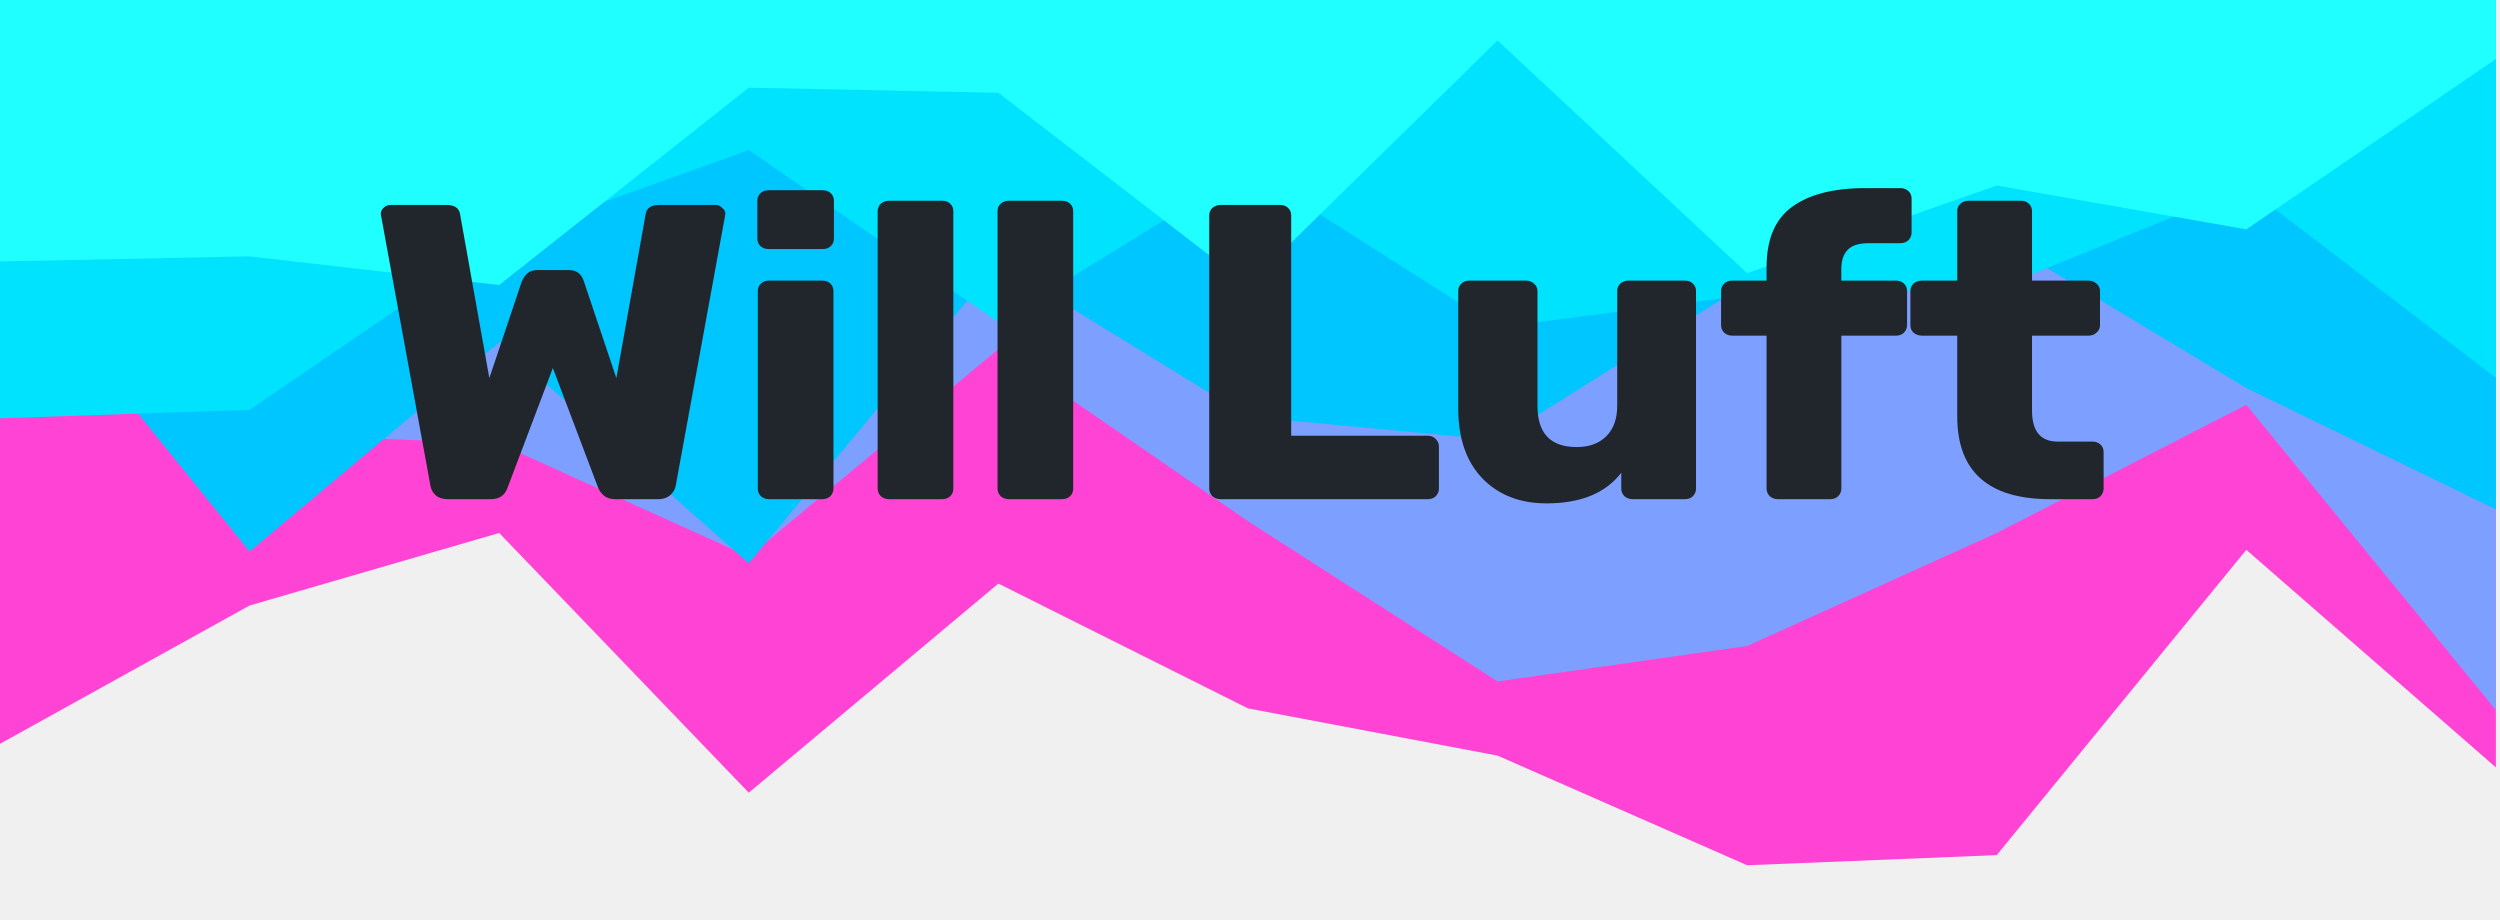
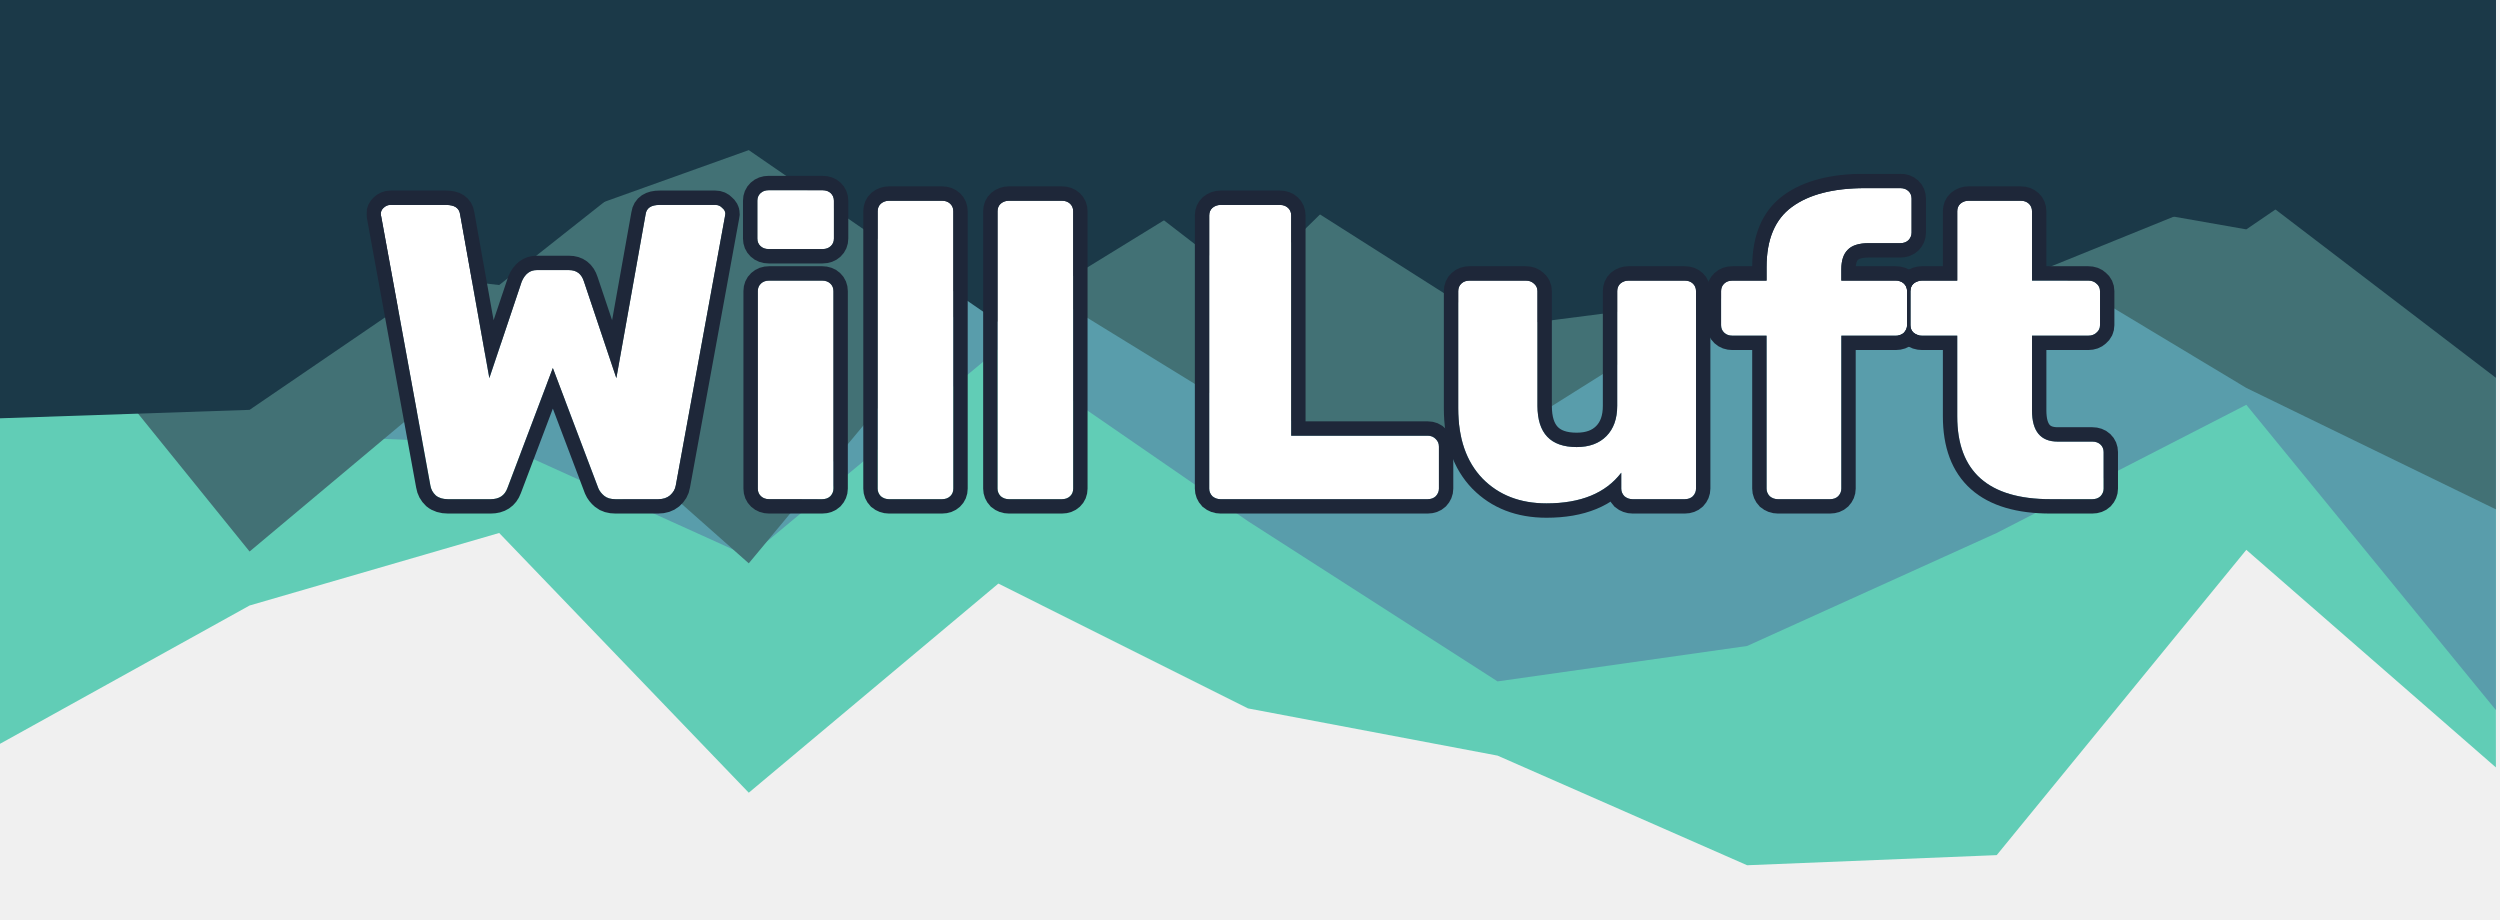
<svg xmlns="http://www.w3.org/2000/svg" width="174" height="64" viewBox="0 0 174 64" fill="none">
-   <g clip-path="url(#clip0)">
-     <path d="M0 51.769L17.371 42.143L34.743 37.095L52.114 55.173L69.486 40.617L86.857 49.304L104.229 52.591L121.6 60.221L138.971 59.517L156.343 38.269L173.714 53.412V0H156.343H138.971H121.6H104.229H86.857H69.486H52.114H34.743H17.371H0V51.769Z" fill="#FF44D5" />
-     <path d="M0 26.882L17.371 30.169L34.743 30.873L52.114 38.739L69.486 24.3L86.857 36.273L104.229 47.425L121.6 44.96L138.971 37.095L156.343 28.174L173.714 49.421V0H156.343H138.971H121.6H104.229H86.857H69.486H52.114H34.743H17.371H0V26.882Z" fill="#7D9FFF" />
-     <path d="M0 16.904L17.371 38.386L34.743 23.83L52.114 39.208L69.486 18.313L86.857 28.995L104.229 30.639L121.6 19.721L138.971 16.552L156.343 27L173.714 35.452V0H156.343H138.971H121.6H104.229H86.857H69.486H52.114H34.743H17.371H0V16.904Z" fill="#00C6FF" />
-     <path d="M0 29.113L17.371 28.526L34.743 16.669L52.114 10.448L69.486 22.422L86.857 11.739L104.229 22.774L121.6 20.543L138.971 20.074L156.343 13.03L173.714 26.295V0H156.343H138.971H121.6H104.229H86.857H69.486H52.114H34.743H17.371H0V29.113Z" fill="#00E3FF" />
-     <path d="M0 18.195L17.371 17.843L34.743 19.839L52.114 6.104L69.486 6.456L86.857 19.839L104.229 2.817L121.6 19.017L138.971 12.913L156.343 15.965L173.714 4.109V0H156.343H138.971H121.6H104.229H86.857H69.486H52.114H34.743H17.371H0V18.195Z" fill="#1FFFFF" />
+   <g clip-path="url(#clip0_29:388)">
+     <path d="M0 51.769L17.371 42.143L34.743 37.095L52.114 55.173L69.486 40.617L86.857 49.304L104.229 52.591L121.6 60.221L138.971 59.517L156.343 38.269L173.714 53.412V0H156.343H138.971H121.6H104.229H86.857H69.486H52.114H34.743H17.371H0V51.769Z" fill="#61CDB6" />
+     <path d="M0 26.882L17.371 30.169L34.743 30.873L52.114 38.739L69.486 24.3L86.857 36.273L104.229 47.425L121.6 44.96L138.971 37.095L156.343 28.174L173.714 49.421V0H156.343H138.971H121.6H104.229H86.857H69.486H52.114H34.743H17.371H0V26.882Z" fill="#599DAB" />
+     <path d="M0 16.904L17.371 38.386L34.743 23.83L52.114 39.208L69.486 18.313L86.857 28.995L104.229 30.639L121.6 19.721L138.971 16.552L156.343 27L173.714 35.452V0H156.343H138.971H121.6H104.229H86.857H69.486H52.114H34.743H17.371H0V16.904Z" fill="#427175" />
+     <path d="M0 29.113L17.371 28.526L34.743 16.669L52.114 10.448L69.486 22.422L86.857 11.739L104.229 22.774L121.6 20.543L138.971 20.074L156.343 13.03L173.714 26.295V0H156.343H138.971H121.6H104.229H86.857H69.486H52.114H34.743H17.371H0V29.113Z" fill="#1B3948" />
+     <path d="M0 18.195L17.371 17.843L34.743 19.839L52.114 6.104L69.486 6.456L86.857 19.839L104.229 2.817L121.6 19.017L138.971 12.913L156.343 15.965L173.714 4.109V0H156.343H138.971H121.6H104.229H86.857H69.486H52.114H34.743H17.371H0V18.195Z" fill="#1B3948" />
  </g>
-   <path d="M31.174 34.743C30.819 34.743 30.537 34.655 30.328 34.48C30.119 34.285 29.994 34.05 29.952 33.777L26.535 15.082C26.514 15.024 26.504 14.955 26.504 14.877C26.504 14.721 26.567 14.585 26.692 14.468C26.838 14.331 26.995 14.263 27.162 14.263H31.049C31.634 14.263 31.958 14.477 32.021 14.906L34.058 26.317L36.315 19.588C36.545 19.061 36.89 18.798 37.35 18.798H39.607C40.129 18.798 40.474 19.061 40.641 19.588L42.898 26.317L44.936 14.906C44.998 14.477 45.322 14.263 45.908 14.263H49.795C49.983 14.263 50.139 14.331 50.265 14.468C50.411 14.585 50.484 14.721 50.484 14.877L50.453 15.082L47.036 33.777C46.994 34.05 46.858 34.285 46.629 34.48C46.42 34.655 46.148 34.743 45.813 34.743H42.836C42.501 34.743 42.24 34.665 42.052 34.509C41.864 34.353 41.728 34.177 41.644 33.982L38.478 25.615L35.312 33.982C35.124 34.489 34.738 34.743 34.153 34.743H31.174Z" fill="#21262C" />
-   <path d="M53.495 17.335C53.265 17.335 53.077 17.267 52.931 17.13C52.785 16.994 52.712 16.818 52.712 16.603V13.97C52.712 13.756 52.785 13.58 52.931 13.444C53.077 13.307 53.265 13.239 53.495 13.239H57.257C57.487 13.239 57.675 13.307 57.821 13.444C57.967 13.58 58.041 13.756 58.041 13.97V16.603C58.041 16.818 57.967 16.994 57.821 17.13C57.675 17.267 57.487 17.335 57.257 17.335H53.495ZM53.527 34.743C53.297 34.743 53.109 34.675 52.962 34.538C52.816 34.401 52.743 34.226 52.743 34.011V20.261C52.743 20.046 52.816 19.87 52.962 19.734C53.109 19.597 53.297 19.529 53.527 19.529H57.225C57.455 19.529 57.644 19.597 57.79 19.734C57.936 19.87 58.009 20.046 58.009 20.261V34.011C58.009 34.206 57.936 34.382 57.79 34.538C57.644 34.675 57.455 34.743 57.225 34.743H53.527Z" fill="#21262C" />
-   <path d="M61.869 34.743C61.66 34.743 61.472 34.675 61.305 34.538C61.158 34.382 61.085 34.206 61.085 34.011V14.702C61.085 14.487 61.158 14.312 61.305 14.175C61.472 14.039 61.66 13.97 61.869 13.97H65.568C65.798 13.97 65.986 14.039 66.132 14.175C66.278 14.312 66.352 14.487 66.352 14.702V34.011C66.352 34.226 66.278 34.401 66.132 34.538C65.986 34.675 65.798 34.743 65.568 34.743H61.869Z" fill="#21262C" />
-   <path d="M70.212 34.743C70.002 34.743 69.814 34.675 69.647 34.538C69.501 34.382 69.428 34.206 69.428 34.011V14.702C69.428 14.487 69.501 14.312 69.647 14.175C69.814 14.039 70.002 13.97 70.212 13.97H73.91C74.14 13.97 74.328 14.039 74.475 14.175C74.621 14.312 74.694 14.487 74.694 14.702V34.011C74.694 34.226 74.621 34.401 74.475 34.538C74.328 34.675 74.14 34.743 73.91 34.743H70.212Z" fill="#21262C" />
-   <path d="M84.945 34.743C84.736 34.743 84.548 34.675 84.381 34.538C84.235 34.382 84.162 34.206 84.162 34.011V14.994C84.162 14.78 84.235 14.604 84.381 14.468C84.548 14.331 84.736 14.263 84.945 14.263H89.083C89.313 14.263 89.501 14.331 89.647 14.468C89.794 14.604 89.867 14.78 89.867 14.994V30.325H99.365C99.595 30.325 99.783 30.403 99.929 30.559C100.075 30.696 100.149 30.871 100.149 31.086V34.011C100.149 34.206 100.075 34.382 99.929 34.538C99.783 34.675 99.595 34.743 99.365 34.743H84.945Z" fill="#21262C" />
-   <path d="M107.636 35.035C105.797 35.035 104.314 34.46 103.185 33.309C102.057 32.139 101.492 30.51 101.492 28.423V20.261C101.492 20.046 101.565 19.87 101.712 19.734C101.858 19.597 102.046 19.529 102.276 19.529H106.194C106.424 19.529 106.612 19.597 106.759 19.734C106.926 19.87 107.009 20.046 107.009 20.261V28.248C107.009 30.159 107.918 31.115 109.737 31.115C110.614 31.115 111.304 30.861 111.805 30.354C112.307 29.847 112.558 29.145 112.558 28.248V20.261C112.558 20.046 112.631 19.87 112.777 19.734C112.944 19.597 113.132 19.529 113.341 19.529H117.26C117.49 19.529 117.678 19.597 117.824 19.734C117.97 19.87 118.043 20.046 118.043 20.261V34.011C118.043 34.206 117.97 34.382 117.824 34.538C117.678 34.675 117.49 34.743 117.26 34.743H113.624C113.415 34.743 113.227 34.675 113.059 34.538C112.913 34.382 112.84 34.206 112.84 34.011V32.9C111.753 34.324 110.019 35.035 107.636 35.035Z" fill="#21262C" />
-   <path d="M123.737 34.743C123.528 34.743 123.34 34.675 123.173 34.538C123.026 34.382 122.953 34.206 122.953 34.011V23.362H120.571C120.341 23.362 120.153 23.294 120.007 23.157C119.86 23.02 119.787 22.845 119.787 22.63V20.261C119.787 20.046 119.86 19.87 120.007 19.734C120.153 19.597 120.341 19.529 120.571 19.529H122.953V18.593C122.953 16.662 123.538 15.267 124.709 14.409C125.9 13.531 127.603 13.093 129.818 13.093H132.263C132.493 13.093 132.681 13.161 132.827 13.297C132.974 13.434 133.047 13.61 133.047 13.824V16.194C133.047 16.389 132.974 16.564 132.827 16.721C132.681 16.857 132.493 16.925 132.263 16.925H130.069C129.379 16.925 128.888 17.081 128.596 17.393C128.303 17.686 128.157 18.135 128.157 18.739V19.529H131.95C132.18 19.529 132.368 19.597 132.514 19.734C132.66 19.87 132.733 20.046 132.733 20.261V22.63C132.733 22.826 132.66 23.001 132.514 23.157C132.368 23.294 132.18 23.362 131.95 23.362H128.157V34.011C128.157 34.206 128.084 34.382 127.937 34.538C127.791 34.675 127.603 34.743 127.373 34.743H123.737Z" fill="#21262C" />
-   <path d="M142.713 34.743C138.387 34.743 136.224 32.822 136.224 28.979V23.362H133.779C133.549 23.362 133.351 23.294 133.184 23.157C133.037 23.02 132.964 22.845 132.964 22.63V20.261C132.964 20.046 133.037 19.87 133.184 19.734C133.351 19.597 133.549 19.529 133.779 19.529H136.224V14.702C136.224 14.487 136.297 14.312 136.444 14.175C136.611 14.039 136.799 13.97 137.008 13.97H140.644C140.874 13.97 141.062 14.039 141.208 14.175C141.355 14.312 141.428 14.487 141.428 14.702V19.529H145.346C145.576 19.529 145.764 19.597 145.91 19.734C146.078 19.87 146.161 20.046 146.161 20.261V22.63C146.161 22.845 146.078 23.02 145.91 23.157C145.764 23.294 145.576 23.362 145.346 23.362H141.428V28.57C141.428 30.013 142.023 30.735 143.215 30.735H145.628C145.858 30.735 146.046 30.803 146.193 30.939C146.339 31.076 146.412 31.252 146.412 31.466V34.011C146.412 34.206 146.339 34.382 146.193 34.538C146.046 34.675 145.858 34.743 145.628 34.743H142.713Z" fill="#21262C" />
+   <mask id="path-6-outside-1_29:388" maskUnits="userSpaceOnUse" x="25.504" y="12.093" width="122" height="24" fill="black">
+     <rect fill="white" x="25.504" y="12.093" width="122" height="24" />
+     <path d="M31.174 34.743C30.819 34.743 30.537 34.655 30.328 34.48C30.119 34.285 29.994 34.05 29.952 33.777L26.535 15.082C26.514 15.024 26.504 14.955 26.504 14.877C26.504 14.721 26.567 14.585 26.692 14.468C26.838 14.331 26.995 14.263 27.162 14.263H31.049C31.634 14.263 31.958 14.477 32.021 14.906L34.058 26.317L36.315 19.588C36.545 19.061 36.89 18.798 37.35 18.798H39.607C40.129 18.798 40.474 19.061 40.641 19.588L42.898 26.317L44.936 14.906C44.998 14.477 45.322 14.263 45.908 14.263H49.795C49.983 14.263 50.139 14.331 50.265 14.468C50.411 14.585 50.484 14.721 50.484 14.877L50.453 15.082L47.036 33.777C46.994 34.05 46.858 34.285 46.629 34.48C46.42 34.655 46.148 34.743 45.813 34.743H42.836C42.501 34.743 42.24 34.665 42.052 34.509C41.864 34.353 41.728 34.177 41.644 33.982L38.478 25.615L35.312 33.982C35.124 34.489 34.738 34.743 34.153 34.743H31.174Z" />
+     <path d="M53.495 17.335C53.265 17.335 53.077 17.267 52.931 17.13C52.785 16.994 52.712 16.818 52.712 16.603V13.97C52.712 13.756 52.785 13.58 52.931 13.444C53.077 13.307 53.265 13.239 53.495 13.239H57.257C57.487 13.239 57.675 13.307 57.821 13.444C57.967 13.58 58.041 13.756 58.041 13.97V16.603C58.041 16.818 57.967 16.994 57.821 17.13C57.675 17.267 57.487 17.335 57.257 17.335H53.495ZM53.527 34.743C53.297 34.743 53.109 34.675 52.962 34.538C52.816 34.401 52.743 34.226 52.743 34.011V20.261C52.743 20.046 52.816 19.87 52.962 19.734C53.109 19.597 53.297 19.529 53.527 19.529H57.225C57.455 19.529 57.644 19.597 57.79 19.734C57.936 19.87 58.009 20.046 58.009 20.261V34.011C58.009 34.206 57.936 34.382 57.79 34.538C57.644 34.675 57.455 34.743 57.225 34.743H53.527Z" />
+     <path d="M61.869 34.743C61.66 34.743 61.472 34.675 61.305 34.538C61.158 34.382 61.085 34.206 61.085 34.011V14.702C61.085 14.487 61.158 14.312 61.305 14.175C61.472 14.039 61.66 13.97 61.869 13.97H65.568C65.798 13.97 65.986 14.039 66.132 14.175C66.278 14.312 66.352 14.487 66.352 14.702V34.011C66.352 34.226 66.278 34.401 66.132 34.538C65.986 34.675 65.798 34.743 65.568 34.743H61.869Z" />
+     <path d="M70.212 34.743C70.002 34.743 69.814 34.675 69.647 34.538C69.501 34.382 69.428 34.206 69.428 34.011V14.702C69.428 14.487 69.501 14.312 69.647 14.175C69.814 14.039 70.002 13.97 70.212 13.97H73.91C74.14 13.97 74.328 14.039 74.475 14.175C74.621 14.312 74.694 14.487 74.694 14.702V34.011C74.694 34.226 74.621 34.401 74.475 34.538C74.328 34.675 74.14 34.743 73.91 34.743H70.212Z" />
+     <path d="M84.945 34.743C84.736 34.743 84.548 34.675 84.381 34.538C84.235 34.382 84.162 34.206 84.162 34.011V14.994C84.162 14.78 84.235 14.604 84.381 14.468C84.548 14.331 84.736 14.263 84.945 14.263H89.083C89.313 14.263 89.501 14.331 89.647 14.468C89.794 14.604 89.867 14.78 89.867 14.994V30.325H99.365C99.595 30.325 99.783 30.403 99.929 30.559C100.075 30.696 100.149 30.871 100.149 31.086V34.011C100.149 34.206 100.075 34.382 99.929 34.538C99.783 34.675 99.595 34.743 99.365 34.743H84.945Z" />
+     <path d="M107.636 35.035C105.797 35.035 104.314 34.46 103.185 33.309C102.057 32.139 101.492 30.51 101.492 28.423V20.261C101.492 20.046 101.565 19.87 101.712 19.734C101.858 19.597 102.046 19.529 102.276 19.529H106.194C106.424 19.529 106.612 19.597 106.759 19.734C106.926 19.87 107.009 20.046 107.009 20.261V28.248C107.009 30.159 107.918 31.115 109.737 31.115C110.614 31.115 111.304 30.861 111.805 30.354C112.307 29.847 112.558 29.145 112.558 28.248V20.261C112.558 20.046 112.631 19.87 112.777 19.734C112.944 19.597 113.132 19.529 113.341 19.529H117.26C117.49 19.529 117.678 19.597 117.824 19.734C117.97 19.87 118.043 20.046 118.043 20.261V34.011C118.043 34.206 117.97 34.382 117.824 34.538C117.678 34.675 117.49 34.743 117.26 34.743H113.624C113.415 34.743 113.227 34.675 113.059 34.538C112.913 34.382 112.84 34.206 112.84 34.011V32.9C111.753 34.324 110.019 35.035 107.636 35.035Z" />
+     <path d="M123.737 34.743C123.528 34.743 123.34 34.675 123.173 34.538C123.026 34.382 122.953 34.206 122.953 34.011V23.362H120.571C120.341 23.362 120.153 23.294 120.007 23.157C119.86 23.02 119.787 22.845 119.787 22.63V20.261C119.787 20.046 119.86 19.87 120.007 19.734C120.153 19.597 120.341 19.529 120.571 19.529H122.953V18.593C122.953 16.662 123.538 15.267 124.709 14.409C125.9 13.531 127.603 13.093 129.818 13.093H132.263C132.493 13.093 132.681 13.161 132.827 13.297C132.974 13.434 133.047 13.61 133.047 13.824V16.194C133.047 16.389 132.974 16.564 132.827 16.721C132.681 16.857 132.493 16.925 132.263 16.925H130.069C129.379 16.925 128.888 17.081 128.596 17.393C128.303 17.686 128.157 18.135 128.157 18.739V19.529H131.95C132.18 19.529 132.368 19.597 132.514 19.734C132.66 19.87 132.733 20.046 132.733 20.261V22.63C132.733 22.826 132.66 23.001 132.514 23.157C132.368 23.294 132.18 23.362 131.95 23.362H128.157V34.011C128.157 34.206 128.084 34.382 127.937 34.538C127.791 34.675 127.603 34.743 127.373 34.743H123.737Z" />
+     <path d="M142.713 34.743C138.387 34.743 136.224 32.822 136.224 28.979V23.362H133.779C133.549 23.362 133.351 23.294 133.184 23.157C133.037 23.02 132.964 22.845 132.964 22.63V20.261C132.964 20.046 133.037 19.87 133.184 19.734C133.351 19.597 133.549 19.529 133.779 19.529H136.224V14.702C136.224 14.487 136.297 14.312 136.444 14.175C136.611 14.039 136.799 13.97 137.008 13.97H140.644C140.874 13.97 141.062 14.039 141.208 14.175C141.355 14.312 141.428 14.487 141.428 14.702V19.529H145.346C145.576 19.529 145.764 19.597 145.91 19.734C146.078 19.87 146.161 20.046 146.161 20.261V22.63C146.161 22.845 146.078 23.02 145.91 23.157C145.764 23.294 145.576 23.362 145.346 23.362H141.428V28.57C141.428 30.013 142.023 30.735 143.215 30.735H145.628C145.858 30.735 146.046 30.803 146.193 30.939C146.339 31.076 146.412 31.252 146.412 31.466V34.011C146.412 34.206 146.339 34.382 146.193 34.538C146.046 34.675 145.858 34.743 145.628 34.743H142.713Z" />
+   </mask>
+   <path d="M31.174 34.743C30.819 34.743 30.537 34.655 30.328 34.48C30.119 34.285 29.994 34.05 29.952 33.777L26.535 15.082C26.514 15.024 26.504 14.955 26.504 14.877C26.504 14.721 26.567 14.585 26.692 14.468C26.838 14.331 26.995 14.263 27.162 14.263H31.049C31.634 14.263 31.958 14.477 32.021 14.906L34.058 26.317L36.315 19.588C36.545 19.061 36.89 18.798 37.35 18.798H39.607C40.129 18.798 40.474 19.061 40.641 19.588L42.898 26.317L44.936 14.906C44.998 14.477 45.322 14.263 45.908 14.263H49.795C49.983 14.263 50.139 14.331 50.265 14.468C50.411 14.585 50.484 14.721 50.484 14.877L50.453 15.082L47.036 33.777C46.994 34.05 46.858 34.285 46.629 34.48C46.42 34.655 46.148 34.743 45.813 34.743H42.836C42.501 34.743 42.24 34.665 42.052 34.509C41.864 34.353 41.728 34.177 41.644 33.982L38.478 25.615L35.312 33.982C35.124 34.489 34.738 34.743 34.153 34.743H31.174Z" fill="white" />
+   <path d="M53.495 17.335C53.265 17.335 53.077 17.267 52.931 17.13C52.785 16.994 52.712 16.818 52.712 16.603V13.97C52.712 13.756 52.785 13.58 52.931 13.444C53.077 13.307 53.265 13.239 53.495 13.239H57.257C57.487 13.239 57.675 13.307 57.821 13.444C57.967 13.58 58.041 13.756 58.041 13.97V16.603C58.041 16.818 57.967 16.994 57.821 17.13C57.675 17.267 57.487 17.335 57.257 17.335H53.495ZM53.527 34.743C53.297 34.743 53.109 34.675 52.962 34.538C52.816 34.401 52.743 34.226 52.743 34.011V20.261C52.743 20.046 52.816 19.87 52.962 19.734C53.109 19.597 53.297 19.529 53.527 19.529H57.225C57.455 19.529 57.644 19.597 57.79 19.734C57.936 19.87 58.009 20.046 58.009 20.261V34.011C58.009 34.206 57.936 34.382 57.79 34.538C57.644 34.675 57.455 34.743 57.225 34.743H53.527Z" fill="white" />
+   <path d="M61.869 34.743C61.66 34.743 61.472 34.675 61.305 34.538C61.158 34.382 61.085 34.206 61.085 34.011V14.702C61.085 14.487 61.158 14.312 61.305 14.175C61.472 14.039 61.66 13.97 61.869 13.97H65.568C65.798 13.97 65.986 14.039 66.132 14.175C66.278 14.312 66.352 14.487 66.352 14.702V34.011C66.352 34.226 66.278 34.401 66.132 34.538C65.986 34.675 65.798 34.743 65.568 34.743H61.869Z" fill="white" />
+   <path d="M70.212 34.743C70.002 34.743 69.814 34.675 69.647 34.538C69.501 34.382 69.428 34.206 69.428 34.011V14.702C69.428 14.487 69.501 14.312 69.647 14.175C69.814 14.039 70.002 13.97 70.212 13.97H73.91C74.14 13.97 74.328 14.039 74.475 14.175C74.621 14.312 74.694 14.487 74.694 14.702V34.011C74.694 34.226 74.621 34.401 74.475 34.538C74.328 34.675 74.14 34.743 73.91 34.743H70.212Z" fill="white" />
+   <path d="M84.945 34.743C84.736 34.743 84.548 34.675 84.381 34.538C84.235 34.382 84.162 34.206 84.162 34.011V14.994C84.162 14.78 84.235 14.604 84.381 14.468C84.548 14.331 84.736 14.263 84.945 14.263H89.083C89.313 14.263 89.501 14.331 89.647 14.468C89.794 14.604 89.867 14.78 89.867 14.994V30.325H99.365C99.595 30.325 99.783 30.403 99.929 30.559C100.075 30.696 100.149 30.871 100.149 31.086V34.011C100.149 34.206 100.075 34.382 99.929 34.538C99.783 34.675 99.595 34.743 99.365 34.743H84.945Z" fill="white" />
+   <path d="M107.636 35.035C105.797 35.035 104.314 34.46 103.185 33.309C102.057 32.139 101.492 30.51 101.492 28.423V20.261C101.492 20.046 101.565 19.87 101.712 19.734C101.858 19.597 102.046 19.529 102.276 19.529H106.194C106.424 19.529 106.612 19.597 106.759 19.734C106.926 19.87 107.009 20.046 107.009 20.261V28.248C107.009 30.159 107.918 31.115 109.737 31.115C110.614 31.115 111.304 30.861 111.805 30.354C112.307 29.847 112.558 29.145 112.558 28.248V20.261C112.558 20.046 112.631 19.87 112.777 19.734C112.944 19.597 113.132 19.529 113.341 19.529H117.26C117.49 19.529 117.678 19.597 117.824 19.734C117.97 19.87 118.043 20.046 118.043 20.261V34.011C118.043 34.206 117.97 34.382 117.824 34.538C117.678 34.675 117.49 34.743 117.26 34.743H113.624C113.415 34.743 113.227 34.675 113.059 34.538C112.913 34.382 112.84 34.206 112.84 34.011V32.9C111.753 34.324 110.019 35.035 107.636 35.035Z" fill="white" />
+   <path d="M123.737 34.743C123.528 34.743 123.34 34.675 123.173 34.538C123.026 34.382 122.953 34.206 122.953 34.011V23.362H120.571C120.341 23.362 120.153 23.294 120.007 23.157C119.86 23.02 119.787 22.845 119.787 22.63V20.261C119.787 20.046 119.86 19.87 120.007 19.734C120.153 19.597 120.341 19.529 120.571 19.529H122.953V18.593C122.953 16.662 123.538 15.267 124.709 14.409C125.9 13.531 127.603 13.093 129.818 13.093H132.263C132.493 13.093 132.681 13.161 132.827 13.297C132.974 13.434 133.047 13.61 133.047 13.824V16.194C133.047 16.389 132.974 16.564 132.827 16.721C132.681 16.857 132.493 16.925 132.263 16.925H130.069C129.379 16.925 128.888 17.081 128.596 17.393C128.303 17.686 128.157 18.135 128.157 18.739V19.529H131.95C132.18 19.529 132.368 19.597 132.514 19.734C132.66 19.87 132.733 20.046 132.733 20.261V22.63C132.733 22.826 132.66 23.001 132.514 23.157C132.368 23.294 132.18 23.362 131.95 23.362H128.157V34.011C128.157 34.206 128.084 34.382 127.937 34.538C127.791 34.675 127.603 34.743 127.373 34.743H123.737Z" fill="white" />
+   <path d="M142.713 34.743C138.387 34.743 136.224 32.822 136.224 28.979V23.362H133.779C133.549 23.362 133.351 23.294 133.184 23.157C133.037 23.02 132.964 22.845 132.964 22.63V20.261C132.964 20.046 133.037 19.87 133.184 19.734C133.351 19.597 133.549 19.529 133.779 19.529H136.224V14.702C136.224 14.487 136.297 14.312 136.444 14.175C136.611 14.039 136.799 13.97 137.008 13.97H140.644C140.874 13.97 141.062 14.039 141.208 14.175C141.355 14.312 141.428 14.487 141.428 14.702V19.529H145.346C145.576 19.529 145.764 19.597 145.91 19.734C146.078 19.87 146.161 20.046 146.161 20.261V22.63C146.161 22.845 146.078 23.02 145.91 23.157C145.764 23.294 145.576 23.362 145.346 23.362H141.428V28.57C141.428 30.013 142.023 30.735 143.215 30.735H145.628C145.858 30.735 146.046 30.803 146.193 30.939C146.339 31.076 146.412 31.252 146.412 31.466V34.011C146.412 34.206 146.339 34.382 146.193 34.538C146.046 34.675 145.858 34.743 145.628 34.743H142.713Z" fill="white" />
+   <path d="M31.174 34.743C30.819 34.743 30.537 34.655 30.328 34.48C30.119 34.285 29.994 34.05 29.952 33.777L26.535 15.082C26.514 15.024 26.504 14.955 26.504 14.877C26.504 14.721 26.567 14.585 26.692 14.468C26.838 14.331 26.995 14.263 27.162 14.263H31.049C31.634 14.263 31.958 14.477 32.021 14.906L34.058 26.317L36.315 19.588C36.545 19.061 36.89 18.798 37.35 18.798H39.607C40.129 18.798 40.474 19.061 40.641 19.588L42.898 26.317L44.936 14.906C44.998 14.477 45.322 14.263 45.908 14.263H49.795C49.983 14.263 50.139 14.331 50.265 14.468C50.411 14.585 50.484 14.721 50.484 14.877L50.453 15.082L47.036 33.777C46.994 34.05 46.858 34.285 46.629 34.48C46.42 34.655 46.148 34.743 45.813 34.743H42.836C42.501 34.743 42.24 34.665 42.052 34.509C41.864 34.353 41.728 34.177 41.644 33.982L38.478 25.615L35.312 33.982C35.124 34.489 34.738 34.743 34.153 34.743H31.174Z" stroke="#1E2739" stroke-width="2" mask="url(#path-6-outside-1_29:388)" />
+   <path d="M53.495 17.335C53.265 17.335 53.077 17.267 52.931 17.13C52.785 16.994 52.712 16.818 52.712 16.603V13.97C52.712 13.756 52.785 13.58 52.931 13.444C53.077 13.307 53.265 13.239 53.495 13.239H57.257C57.487 13.239 57.675 13.307 57.821 13.444C57.967 13.58 58.041 13.756 58.041 13.97V16.603C58.041 16.818 57.967 16.994 57.821 17.13C57.675 17.267 57.487 17.335 57.257 17.335H53.495ZM53.527 34.743C53.297 34.743 53.109 34.675 52.962 34.538C52.816 34.401 52.743 34.226 52.743 34.011V20.261C52.743 20.046 52.816 19.87 52.962 19.734C53.109 19.597 53.297 19.529 53.527 19.529H57.225C57.455 19.529 57.644 19.597 57.79 19.734C57.936 19.87 58.009 20.046 58.009 20.261V34.011C58.009 34.206 57.936 34.382 57.79 34.538C57.644 34.675 57.455 34.743 57.225 34.743H53.527Z" stroke="#1E2739" stroke-width="2" mask="url(#path-6-outside-1_29:388)" />
+   <path d="M61.869 34.743C61.66 34.743 61.472 34.675 61.305 34.538C61.158 34.382 61.085 34.206 61.085 34.011V14.702C61.085 14.487 61.158 14.312 61.305 14.175C61.472 14.039 61.66 13.97 61.869 13.97H65.568C65.798 13.97 65.986 14.039 66.132 14.175C66.278 14.312 66.352 14.487 66.352 14.702V34.011C66.352 34.226 66.278 34.401 66.132 34.538C65.986 34.675 65.798 34.743 65.568 34.743H61.869Z" stroke="#1E2739" stroke-width="2" mask="url(#path-6-outside-1_29:388)" />
+   <path d="M70.212 34.743C70.002 34.743 69.814 34.675 69.647 34.538C69.501 34.382 69.428 34.206 69.428 34.011V14.702C69.428 14.487 69.501 14.312 69.647 14.175C69.814 14.039 70.002 13.97 70.212 13.97H73.91C74.14 13.97 74.328 14.039 74.475 14.175C74.621 14.312 74.694 14.487 74.694 14.702V34.011C74.694 34.226 74.621 34.401 74.475 34.538C74.328 34.675 74.14 34.743 73.91 34.743H70.212Z" stroke="#1E2739" stroke-width="2" mask="url(#path-6-outside-1_29:388)" />
+   <path d="M84.945 34.743C84.736 34.743 84.548 34.675 84.381 34.538C84.235 34.382 84.162 34.206 84.162 34.011V14.994C84.162 14.78 84.235 14.604 84.381 14.468C84.548 14.331 84.736 14.263 84.945 14.263H89.083C89.313 14.263 89.501 14.331 89.647 14.468C89.794 14.604 89.867 14.78 89.867 14.994V30.325H99.365C99.595 30.325 99.783 30.403 99.929 30.559C100.075 30.696 100.149 30.871 100.149 31.086V34.011C100.149 34.206 100.075 34.382 99.929 34.538C99.783 34.675 99.595 34.743 99.365 34.743H84.945Z" stroke="#1E2739" stroke-width="2" mask="url(#path-6-outside-1_29:388)" />
+   <path d="M107.636 35.035C105.797 35.035 104.314 34.46 103.185 33.309C102.057 32.139 101.492 30.51 101.492 28.423V20.261C101.492 20.046 101.565 19.87 101.712 19.734C101.858 19.597 102.046 19.529 102.276 19.529H106.194C106.424 19.529 106.612 19.597 106.759 19.734C106.926 19.87 107.009 20.046 107.009 20.261V28.248C107.009 30.159 107.918 31.115 109.737 31.115C110.614 31.115 111.304 30.861 111.805 30.354C112.307 29.847 112.558 29.145 112.558 28.248V20.261C112.558 20.046 112.631 19.87 112.777 19.734C112.944 19.597 113.132 19.529 113.341 19.529H117.26C117.49 19.529 117.678 19.597 117.824 19.734C117.97 19.87 118.043 20.046 118.043 20.261V34.011C118.043 34.206 117.97 34.382 117.824 34.538C117.678 34.675 117.49 34.743 117.26 34.743H113.624C113.415 34.743 113.227 34.675 113.059 34.538C112.913 34.382 112.84 34.206 112.84 34.011V32.9C111.753 34.324 110.019 35.035 107.636 35.035Z" stroke="#1E2739" stroke-width="2" mask="url(#path-6-outside-1_29:388)" />
+   <path d="M123.737 34.743C123.528 34.743 123.34 34.675 123.173 34.538C123.026 34.382 122.953 34.206 122.953 34.011V23.362H120.571C120.341 23.362 120.153 23.294 120.007 23.157C119.86 23.02 119.787 22.845 119.787 22.63V20.261C119.787 20.046 119.86 19.87 120.007 19.734C120.153 19.597 120.341 19.529 120.571 19.529H122.953V18.593C122.953 16.662 123.538 15.267 124.709 14.409C125.9 13.531 127.603 13.093 129.818 13.093H132.263C132.493 13.093 132.681 13.161 132.827 13.297C132.974 13.434 133.047 13.61 133.047 13.824V16.194C133.047 16.389 132.974 16.564 132.827 16.721C132.681 16.857 132.493 16.925 132.263 16.925H130.069C129.379 16.925 128.888 17.081 128.596 17.393C128.303 17.686 128.157 18.135 128.157 18.739V19.529H131.95C132.18 19.529 132.368 19.597 132.514 19.734C132.66 19.87 132.733 20.046 132.733 20.261V22.63C132.733 22.826 132.66 23.001 132.514 23.157C132.368 23.294 132.18 23.362 131.95 23.362H128.157V34.011C128.157 34.206 128.084 34.382 127.937 34.538C127.791 34.675 127.603 34.743 127.373 34.743H123.737Z" stroke="#1E2739" stroke-width="2" mask="url(#path-6-outside-1_29:388)" />
+   <path d="M142.713 34.743C138.387 34.743 136.224 32.822 136.224 28.979V23.362H133.779C133.549 23.362 133.351 23.294 133.184 23.157C133.037 23.02 132.964 22.845 132.964 22.63V20.261C132.964 20.046 133.037 19.87 133.184 19.734C133.351 19.597 133.549 19.529 133.779 19.529H136.224V14.702C136.224 14.487 136.297 14.312 136.444 14.175C136.611 14.039 136.799 13.97 137.008 13.97H140.644C140.874 13.97 141.062 14.039 141.208 14.175C141.355 14.312 141.428 14.487 141.428 14.702V19.529H145.346C145.576 19.529 145.764 19.597 145.91 19.734C146.078 19.87 146.161 20.046 146.161 20.261V22.63C146.161 22.845 146.078 23.02 145.91 23.157C145.764 23.294 145.576 23.362 145.346 23.362H141.428V28.57C141.428 30.013 142.023 30.735 143.215 30.735H145.628C145.858 30.735 146.046 30.803 146.193 30.939C146.339 31.076 146.412 31.252 146.412 31.466V34.011C146.412 34.206 146.339 34.382 146.193 34.538C146.046 34.675 145.858 34.743 145.628 34.743H142.713Z" stroke="#1E2739" stroke-width="2" mask="url(#path-6-outside-1_29:388)" />
  <defs>
-     <clipPath id="clip0">
+     <clipPath id="clip0_29:388">
      <rect width="173.714" height="63.391" fill="white" />
    </clipPath>
  </defs>
</svg>
